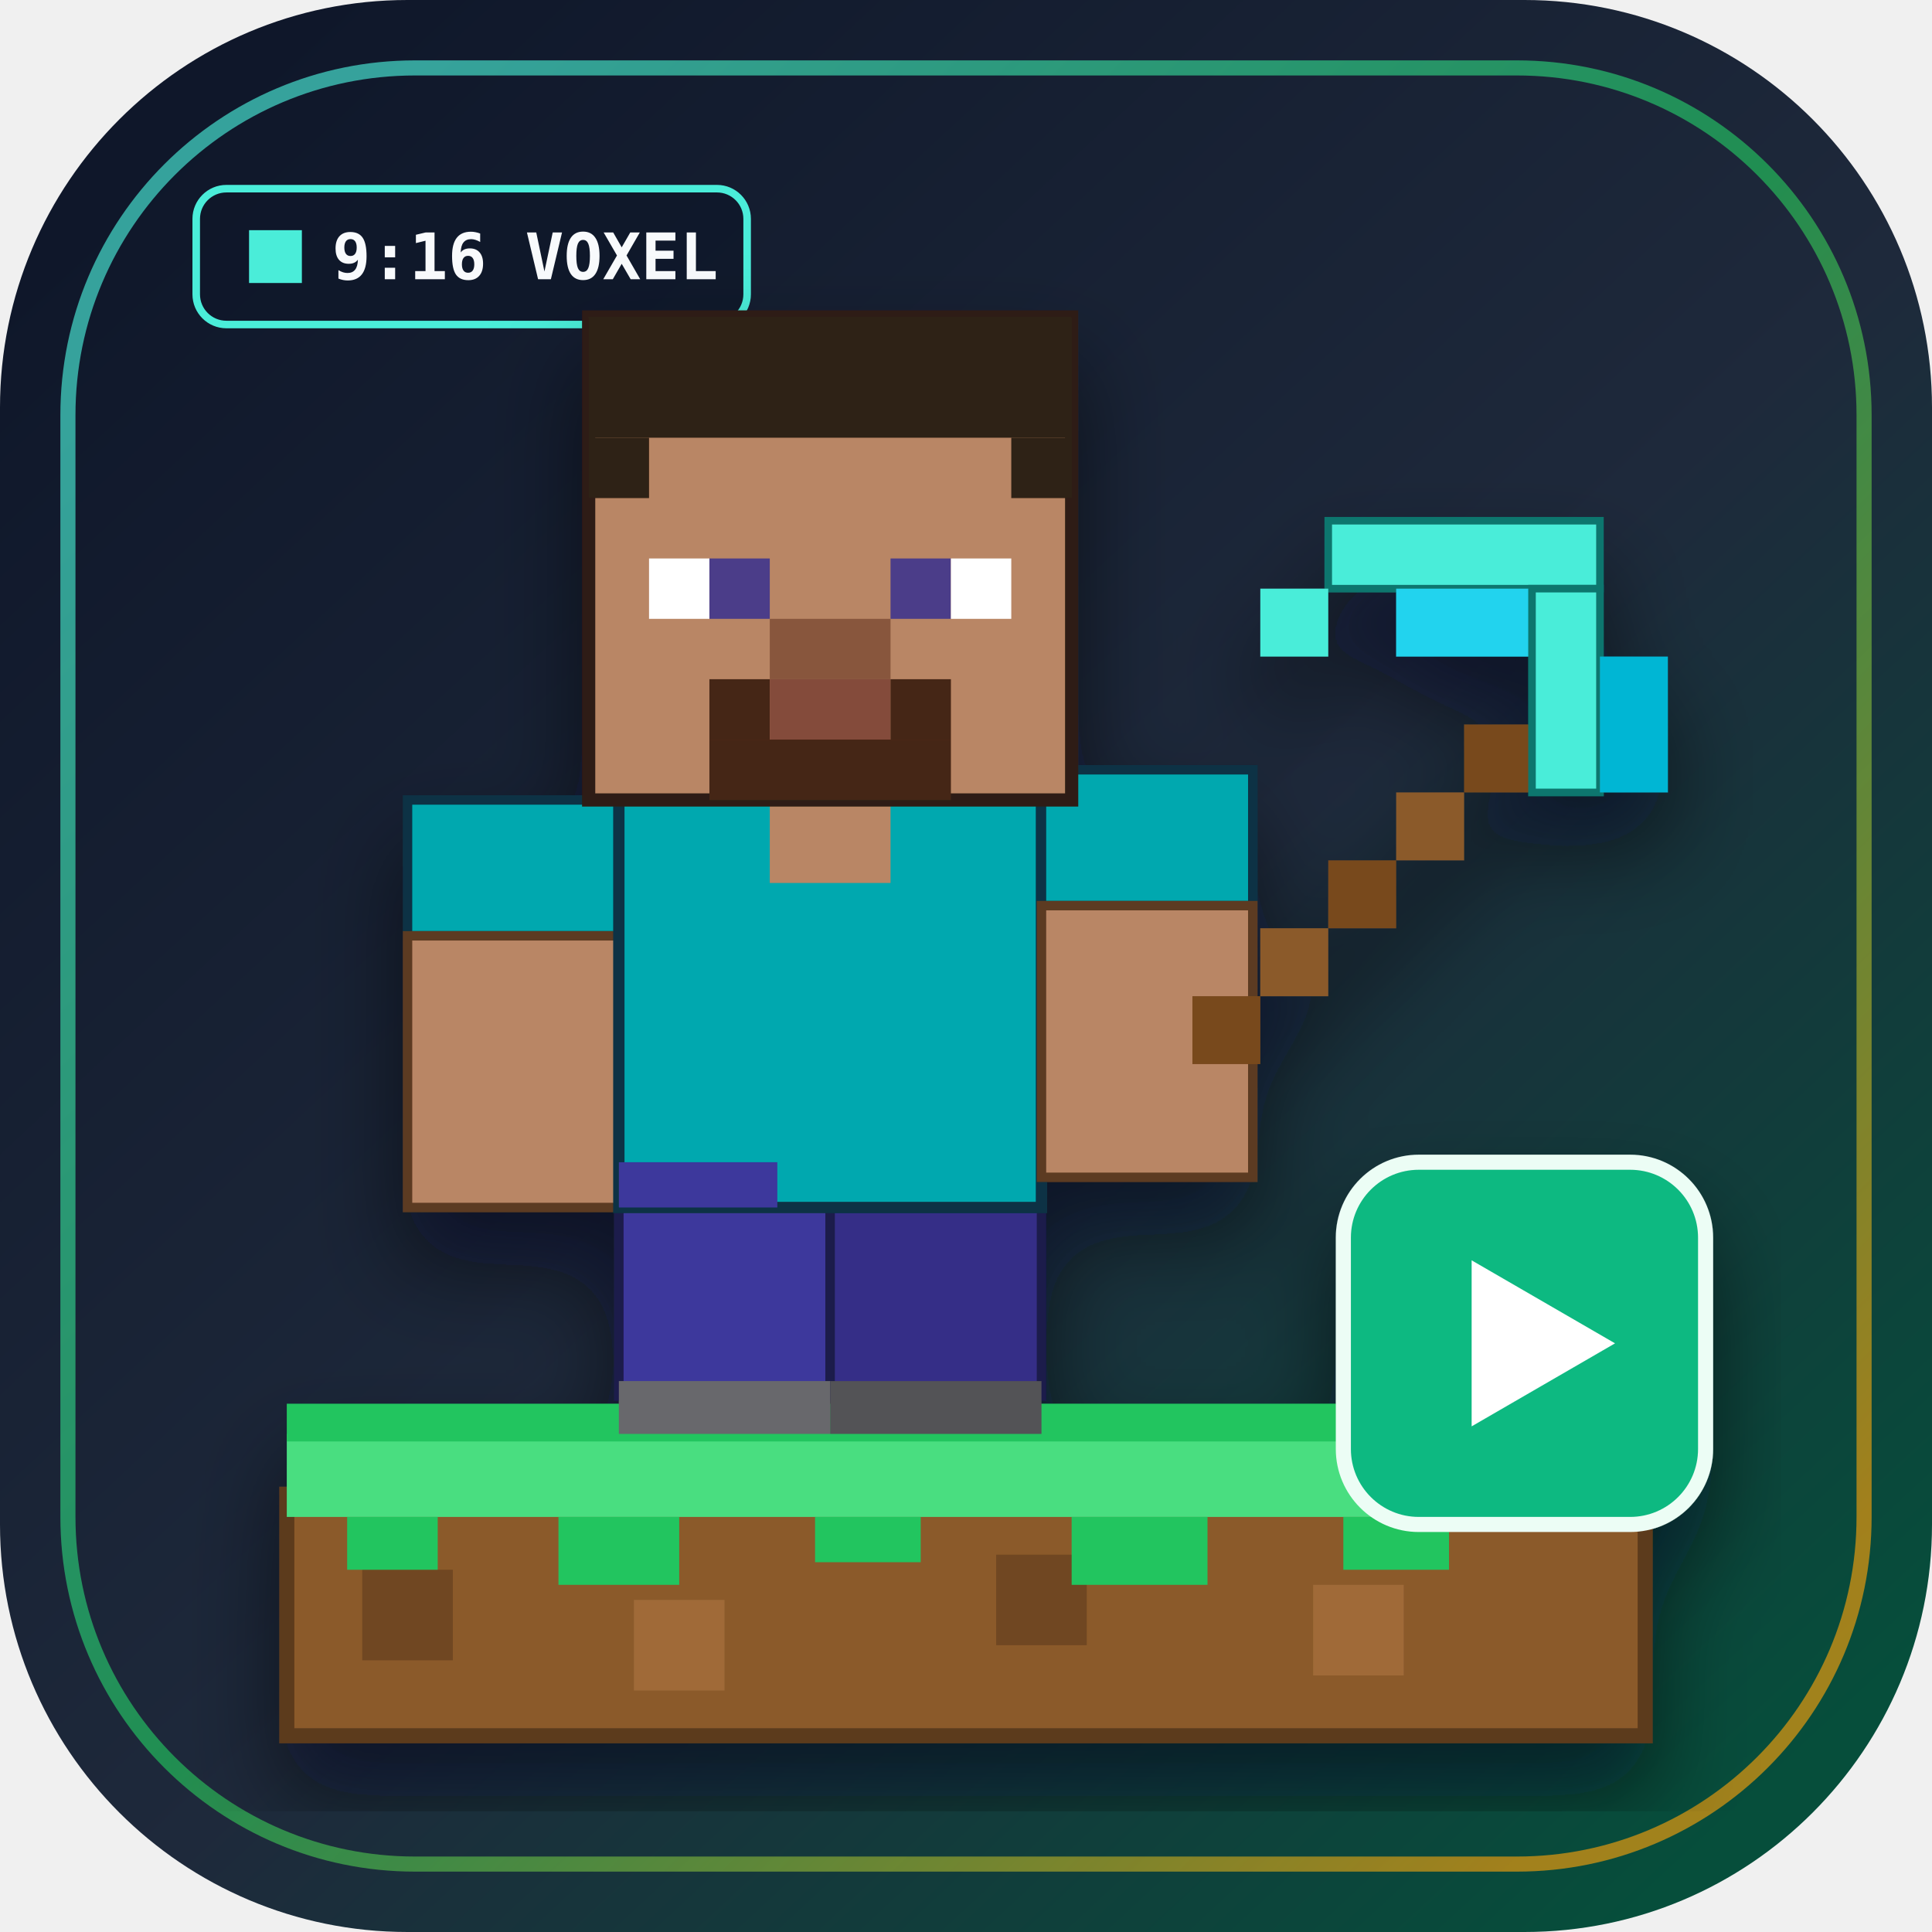
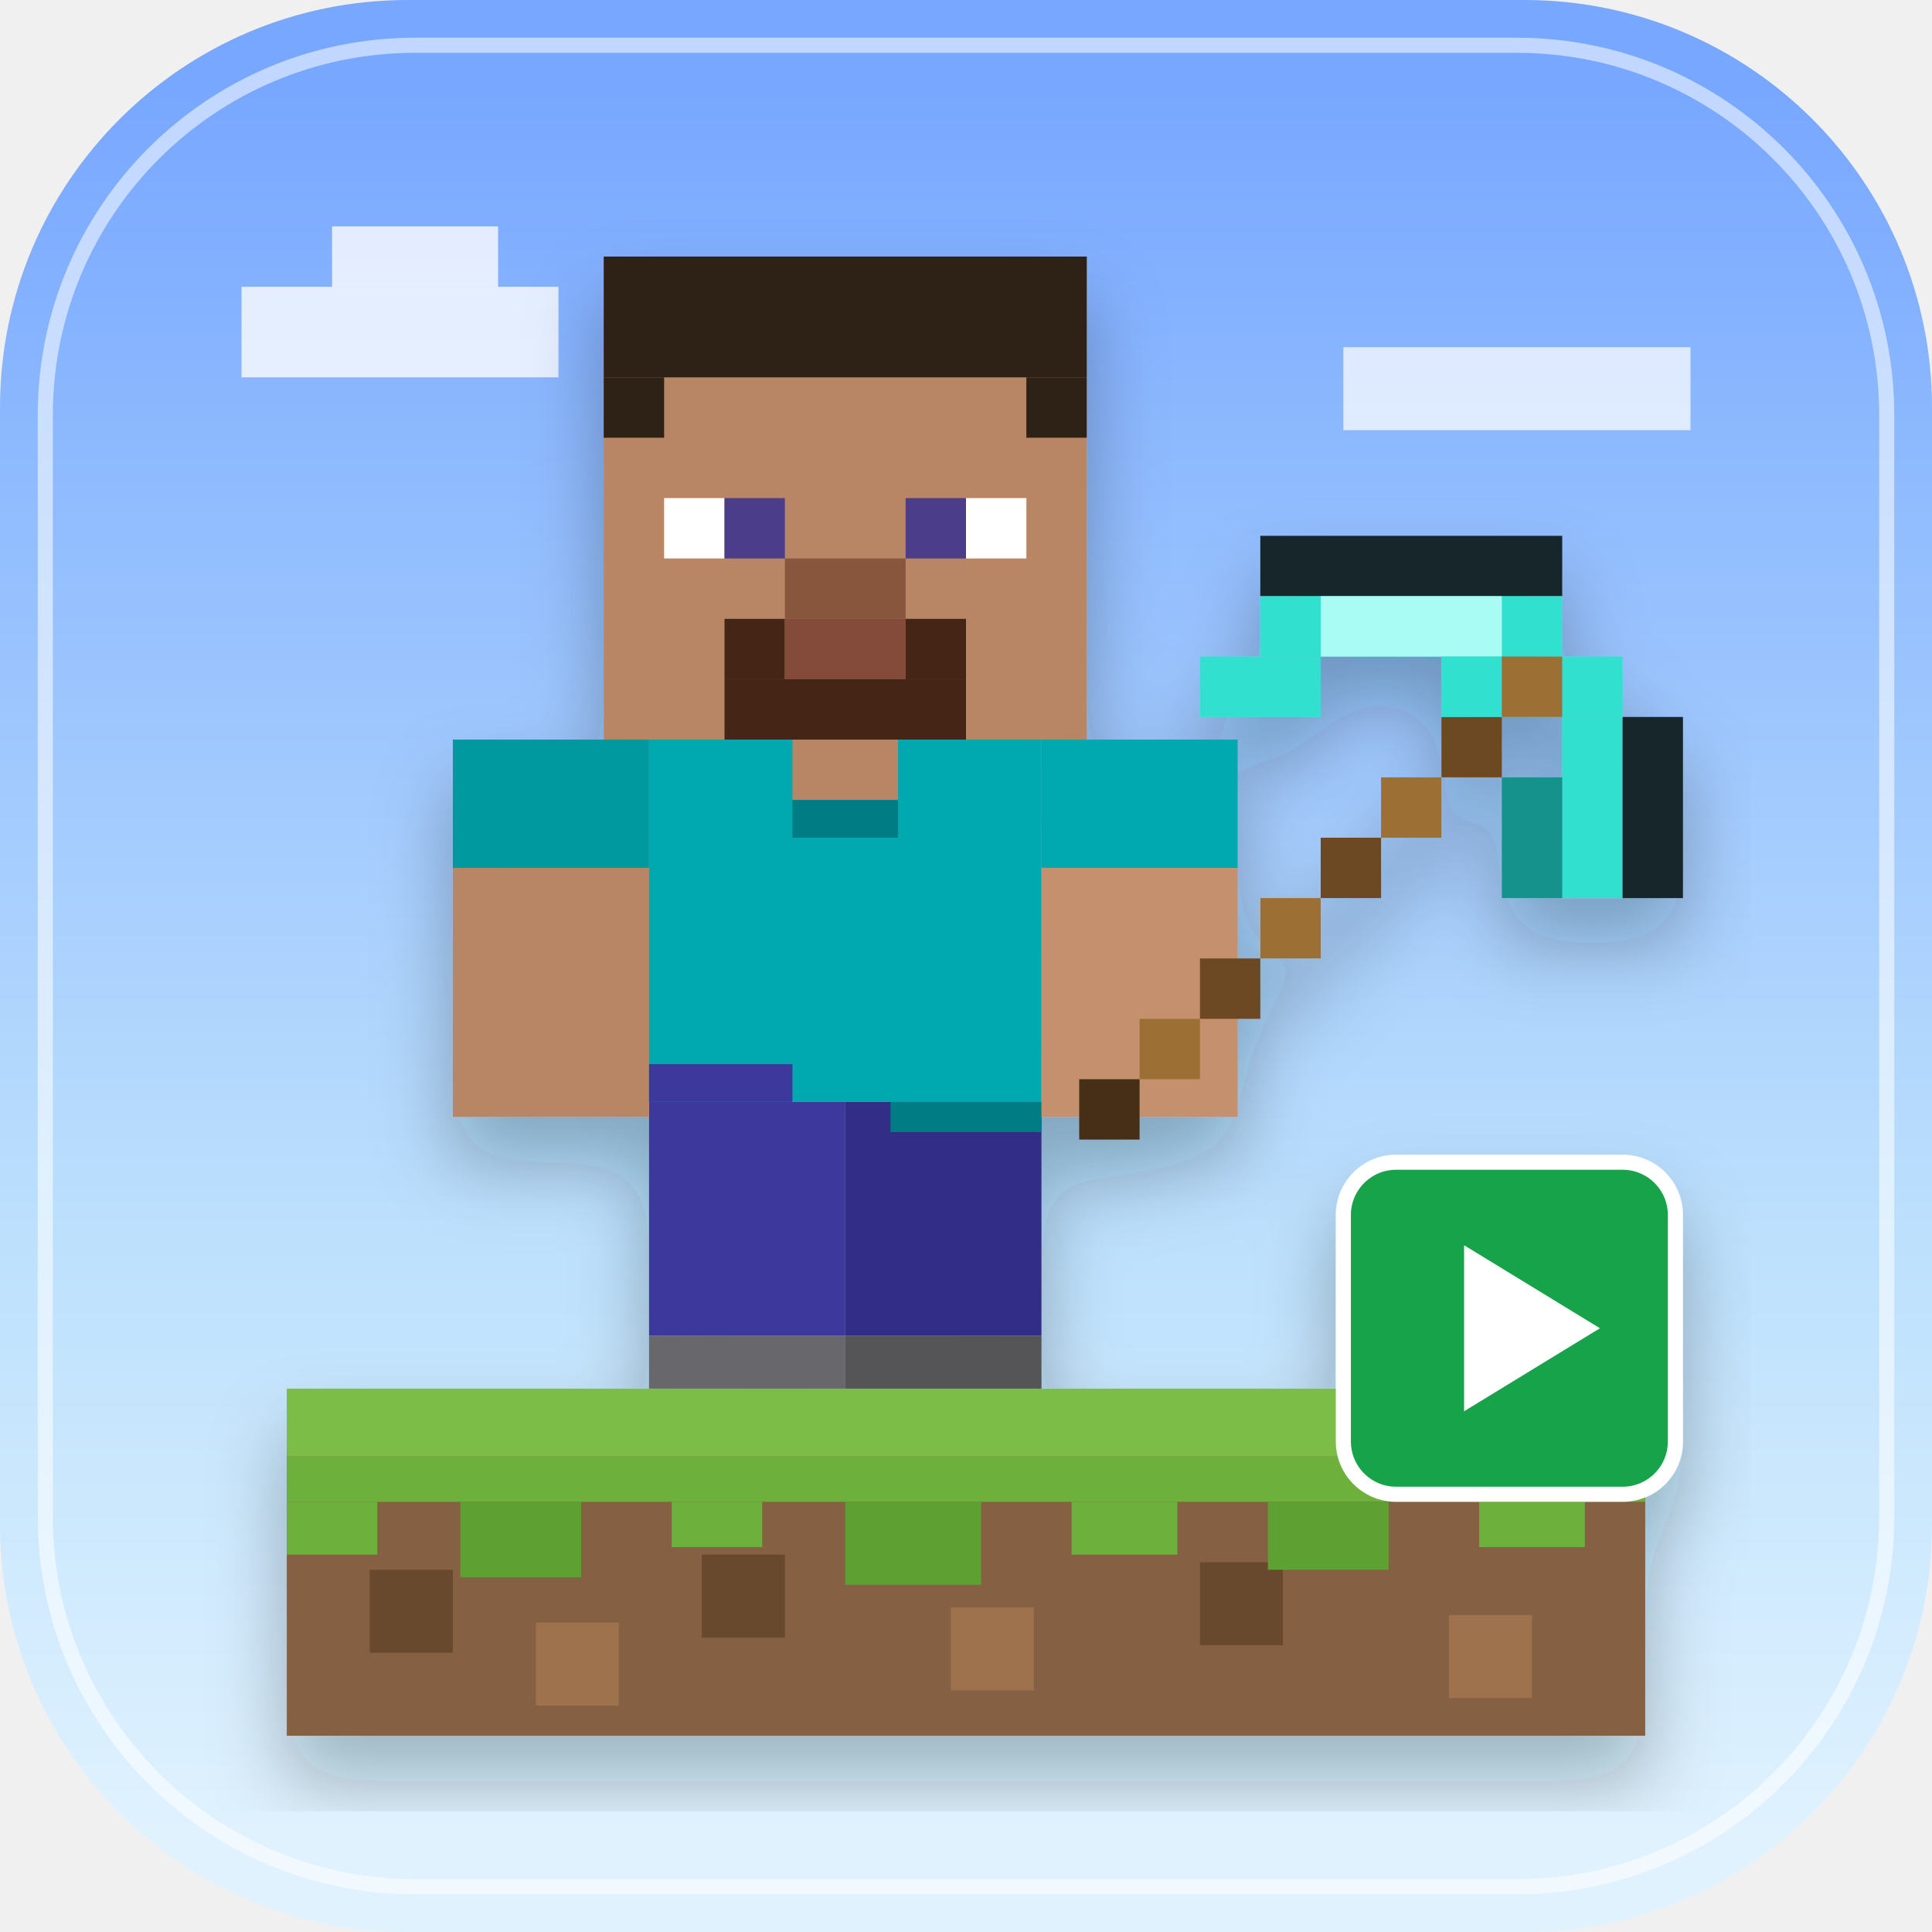
<svg xmlns="http://www.w3.org/2000/svg" width="512" height="512" viewBox="0 0 512 512" fill="none" role="img" aria-labelledby="mc-title mc-desc">
  <defs>
-     <linearGradient id="bg" x1="48" y1="32" x2="464" y2="480" gradientUnits="userSpaceOnUse">
-       <stop stop-color="#0F172A" />
-       <stop offset="0.55" stop-color="#1E293B" />
-       <stop offset="1" stop-color="#064E3B" />
+     <linearGradient id="skyBg" x1="256" y1="24" x2="256" y2="488" gradientUnits="userSpaceOnUse">
+       <stop stop-color="#78A7FF" />
+       <stop offset="0.65" stop-color="#BCE0FD" />
+       <stop offset="1" stop-color="#E0F2FE" />
    </linearGradient>
-     <linearGradient id="frameGlow" x1="64" y1="64" x2="448" y2="448" gradientUnits="userSpaceOnUse">
-       <stop stop-color="#4AEDD9" />
-       <stop offset="0.5" stop-color="#22C55E" />
-       <stop offset="1" stop-color="#F59E0B" />
-     </linearGradient>
-     <filter id="shadow" x="40" y="40" width="432" height="440" filterUnits="userSpaceOnUse" color-interpolation-filters="sRGB">
-       <feDropShadow dx="0" dy="14" stdDeviation="12" flood-color="#020617" flood-opacity="0.52" />
+     <filter id="drop" x="48" y="44" width="416" height="436" filterUnits="userSpaceOnUse" color-interpolation-filters="sRGB">
+       <feDropShadow dx="0" dy="12" stdDeviation="10" flood-color="#0F172A" flood-opacity="0.28" />
    </filter>
  </defs>
-   <rect width="512" height="512" rx="108" fill="url(#bg)" />
-   <rect x="18" y="18" width="476" height="476" rx="92" stroke="url(#frameGlow)" stroke-width="4" stroke-opacity="0.65" />
-   <rect x="52" y="50" width="146" height="36" rx="8" fill="#0F172A" fill-opacity="0.78" stroke="#4AEDD9" stroke-width="2" />
-   <rect x="66" y="61" width="14" height="14" fill="#4AEDD9" />
-   <text x="88" y="74" fill="#F8FAFC" font-family="Consolas, monospace" font-size="17" font-weight="700">9:16 VOXEL</text>
-   <g filter="url(#shadow)">
-     <rect x="76" y="396" width="360" height="64" fill="#8B5A2B" stroke="#5C3A1B" stroke-width="4" />
-     <rect x="96" y="416" width="24" height="24" fill="#704621" />
-     <rect x="168" y="424" width="24" height="24" fill="#A06B38" />
-     <rect x="264" y="412" width="24" height="24" fill="#704621" />
-     <rect x="348" y="420" width="24" height="24" fill="#A06B38" />
-     <rect x="76" y="380" width="360" height="22" fill="#4ADE80" />
-     <rect x="76" y="372" width="360" height="10" fill="#22C55E" />
-     <rect x="92" y="402" width="24" height="14" fill="#22C55E" />
-     <rect x="148" y="402" width="32" height="18" fill="#22C55E" />
-     <rect x="216" y="402" width="28" height="12" fill="#22C55E" />
-     <rect x="284" y="402" width="36" height="18" fill="#22C55E" />
-     <rect x="356" y="402" width="28" height="14" fill="#22C55E" />
-     <rect x="164" y="316" width="56" height="54" fill="#3D389C" stroke="#1E1B4B" stroke-width="2.5" />
-     <rect x="220" y="316" width="56" height="54" fill="#342F87" stroke="#1E1B4B" stroke-width="2.5" />
-     <rect x="164" y="366" width="56" height="14" fill="#68686C" />
-     <rect x="220" y="366" width="56" height="14" fill="#525256" />
-     <rect x="108" y="212" width="56" height="36" fill="#00A8AF" stroke="#083344" stroke-width="2.5" />
-     <rect x="108" y="248" width="56" height="72" fill="#B98665" stroke="#5C3A21" stroke-width="2.5" />
-     <rect x="164" y="212" width="112" height="108" fill="#00A8AF" stroke="#083344" stroke-width="3" />
-     <rect x="204" y="212" width="32" height="22" fill="#B98665" />
-     <rect x="164" y="308" width="42" height="12" fill="#3D389C" />
-     <rect x="276" y="204" width="56" height="36" fill="#00A8AF" stroke="#083344" stroke-width="2.5" />
-     <rect x="276" y="240" width="56" height="72" fill="#B98665" stroke="#5C3A21" stroke-width="2.5" />
-     <rect x="156" y="84" width="128" height="128" fill="#B98665" stroke="#2E1F12" stroke-width="3.5" />
-     <rect x="156" y="84" width="128" height="32" fill="#2F2013" />
-     <rect x="156" y="116" width="16" height="16" fill="#2F2013" />
-     <rect x="268" y="116" width="16" height="16" fill="#2F2013" />
-     <rect x="172" y="148" width="16" height="16" fill="#FFFFFF" />
-     <rect x="188" y="148" width="16" height="16" fill="#4B3D89" />
-     <rect x="236" y="148" width="16" height="16" fill="#4B3D89" />
-     <rect x="252" y="148" width="16" height="16" fill="#FFFFFF" />
-     <rect x="204" y="164" width="32" height="16" fill="#88563D" />
-     <rect x="188" y="180" width="16" height="16" fill="#452514" />
-     <rect x="204" y="180" width="32" height="16" fill="#844C3A" />
-     <rect x="236" y="180" width="16" height="16" fill="#452514" />
-     <rect x="188" y="196" width="64" height="16" fill="#452514" />
+   <rect width="512" height="512" rx="108" fill="url(#skyBg)" />
+   <rect x="12" y="12" width="488" height="488" rx="98" stroke="#FFFFFF" stroke-width="4" stroke-opacity="0.55" />
+   <rect x="64" y="76" width="84" height="24" fill="#FFFFFF" fill-opacity="0.78" />
+   <rect x="88" y="60" width="44" height="16" fill="#FFFFFF" fill-opacity="0.78" />
+   <rect x="356" y="92" width="92" height="22" fill="#FFFFFF" fill-opacity="0.72" />
+   <g filter="url(#drop)">
+     <rect x="76" y="384" width="360" height="76" fill="#866043" />
+     <rect x="98" y="416" width="22" height="22" fill="#68482E" />
+     <rect x="142" y="430" width="22" height="22" fill="#9E724E" />
+     <rect x="186" y="412" width="22" height="22" fill="#68482E" />
+     <rect x="252" y="426" width="22" height="22" fill="#9E724E" />
+     <rect x="318" y="414" width="22" height="22" fill="#68482E" />
+     <rect x="384" y="428" width="22" height="22" fill="#9E724E" />
+     <rect x="76" y="368" width="360" height="18" fill="#7CBD46" />
+     <rect x="76" y="386" width="360" height="12" fill="#6DB03B" />
+     <rect x="76" y="398" width="24" height="14" fill="#6DB03B" />
+     <rect x="122" y="398" width="32" height="20" fill="#5EA032" />
+     <rect x="178" y="398" width="24" height="12" fill="#6DB03B" />
+     <rect x="224" y="398" width="36" height="22" fill="#5EA032" />
+     <rect x="284" y="398" width="28" height="14" fill="#6DB03B" />
+     <rect x="336" y="398" width="32" height="18" fill="#5EA032" />
+     <rect x="392" y="398" width="28" height="12" fill="#6DB03B" />
+     <rect x="172" y="292" width="52" height="62" fill="#3D389C" />
+     <rect x="224" y="292" width="52" height="62" fill="#332E88" />
+     <rect x="172" y="354" width="52" height="14" fill="#68686C" />
+     <rect x="224" y="354" width="52" height="14" fill="#545458" />
+     <rect x="120" y="196" width="52" height="34" fill="#0099A0" />
+     <rect x="120" y="230" width="52" height="66" fill="#B98665" />
+     <rect x="172" y="196" width="104" height="96" fill="#00A8AF" />
+     <rect x="210" y="196" width="28" height="16" fill="#B98665" />
+     <rect x="210" y="212" width="28" height="10" fill="#057C84" />
+     <rect x="172" y="282" width="38" height="10" fill="#3D389C" />
+     <rect x="236" y="292" width="40" height="8" fill="#057C84" />
+     <rect x="276" y="196" width="52" height="34" fill="#00A8AF" />
+     <rect x="276" y="230" width="52" height="66" fill="#C4906E" />
+     <rect x="160" y="68" width="128" height="128" fill="#B98665" />
+     <rect x="160" y="68" width="128" height="32" fill="#2F2013" />
+     <rect x="160" y="100" width="16" height="16" fill="#2F2013" />
+     <rect x="272" y="100" width="16" height="16" fill="#2F2013" />
+     <rect x="176" y="132" width="16" height="16" fill="#FFFFFF" />
+     <rect x="192" y="132" width="16" height="16" fill="#4B3D89" />
+     <rect x="240" y="132" width="16" height="16" fill="#4B3D89" />
+     <rect x="256" y="132" width="16" height="16" fill="#FFFFFF" />
+     <rect x="208" y="148" width="32" height="16" fill="#88563D" />
+     <rect x="192" y="164" width="16" height="16" fill="#452514" />
+     <rect x="208" y="164" width="32" height="16" fill="#844C3A" />
+     <rect x="240" y="164" width="16" height="16" fill="#452514" />
+     <rect x="192" y="180" width="64" height="16" fill="#452514" />
    <g>
-       <rect x="316" y="264" width="18" height="18" fill="#78491E" />
-       <rect x="334" y="246" width="18" height="18" fill="#8B5A2B" />
-       <rect x="352" y="228" width="18" height="18" fill="#78491E" />
-       <rect x="370" y="210" width="18" height="18" fill="#8B5A2B" />
-       <rect x="388" y="192" width="18" height="18" fill="#78491E" />
-       <rect x="352" y="138" width="72" height="18" fill="#4AEDD9" stroke="#0F766E" stroke-width="2" />
-       <rect x="370" y="156" width="54" height="18" fill="#22D3EE" />
-       <rect x="406" y="156" width="18" height="54" fill="#4AEDD9" stroke="#0F766E" stroke-width="2" />
-       <rect x="334" y="156" width="18" height="18" fill="#4AEDD9" />
-       <rect x="424" y="174" width="18" height="36" fill="#06B6D4" />
+       <rect x="286" y="286" width="16" height="16" fill="#462E14" />
+       <rect x="302" y="270" width="16" height="16" fill="#9C7036" />
+       <rect x="318" y="254" width="16" height="16" fill="#6C4A22" />
+       <rect x="334" y="238" width="16" height="16" fill="#9C7036" />
+       <rect x="350" y="222" width="16" height="16" fill="#6C4A22" />
+       <rect x="366" y="206" width="16" height="16" fill="#9C7036" />
+       <rect x="382" y="190" width="16" height="16" fill="#6C4A22" />
+       <rect x="334" y="142" width="80" height="16" fill="#18262A" />
+       <rect x="334" y="158" width="80" height="16" fill="#33E0D0" />
+       <rect x="350" y="158" width="48" height="16" fill="#A8FCF4" />
+       <rect x="318" y="174" width="32" height="16" fill="#33E0D0" />
+       <rect x="382" y="174" width="48" height="16" fill="#33E0D0" />
+       <rect x="414" y="190" width="16" height="48" fill="#33E0D0" />
+       <rect x="430" y="190" width="16" height="48" fill="#18262A" />
+       <rect x="398" y="206" width="16" height="32" fill="#14928C" />
+       <rect x="398" y="174" width="16" height="16" fill="#9C7036" />
    </g>
-     <rect x="356" y="308" width="96" height="96" rx="20" fill="#10B981" stroke="#ECFDF5" stroke-width="4" />
-     <path d="M390 334L428 356L390 378V334Z" fill="#FFFFFF" />
+     <rect x="356" y="308" width="88" height="88" rx="14" fill="#16A34A" stroke="#FFFFFF" stroke-width="4" />
+     <path d="M388 330L424 352L388 374V330Z" fill="#FFFFFF" />
  </g>
</svg>
